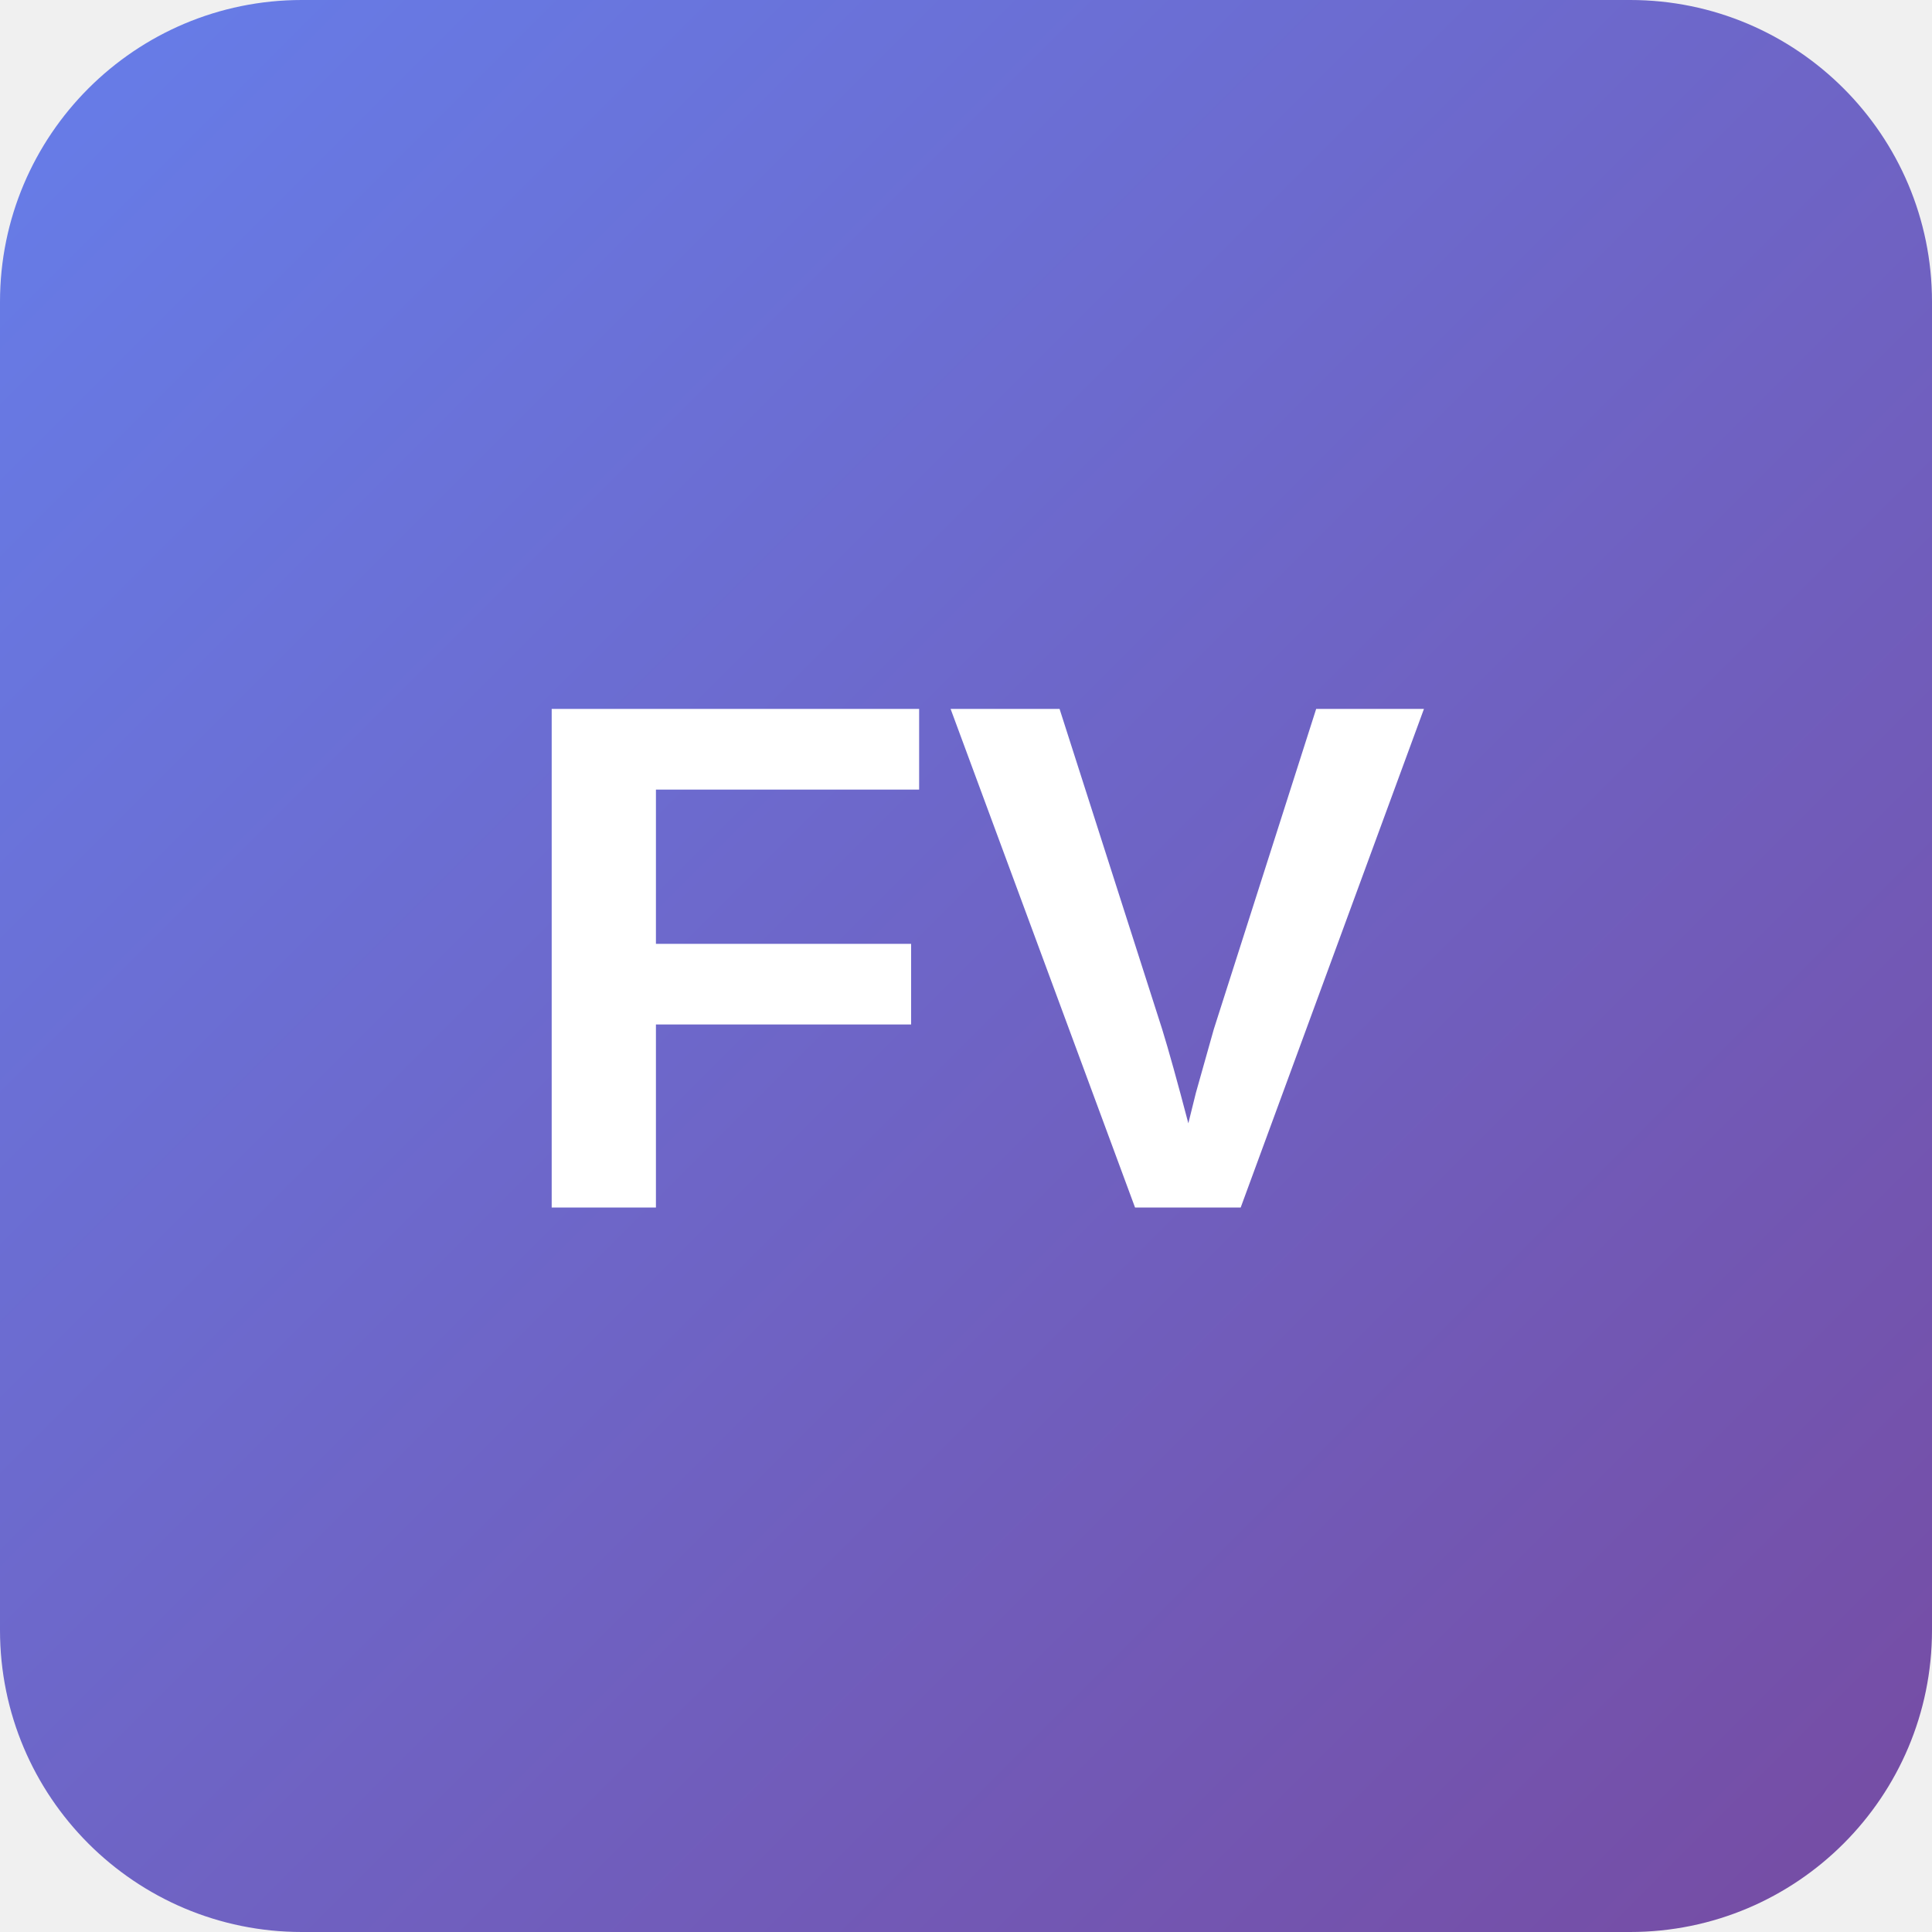
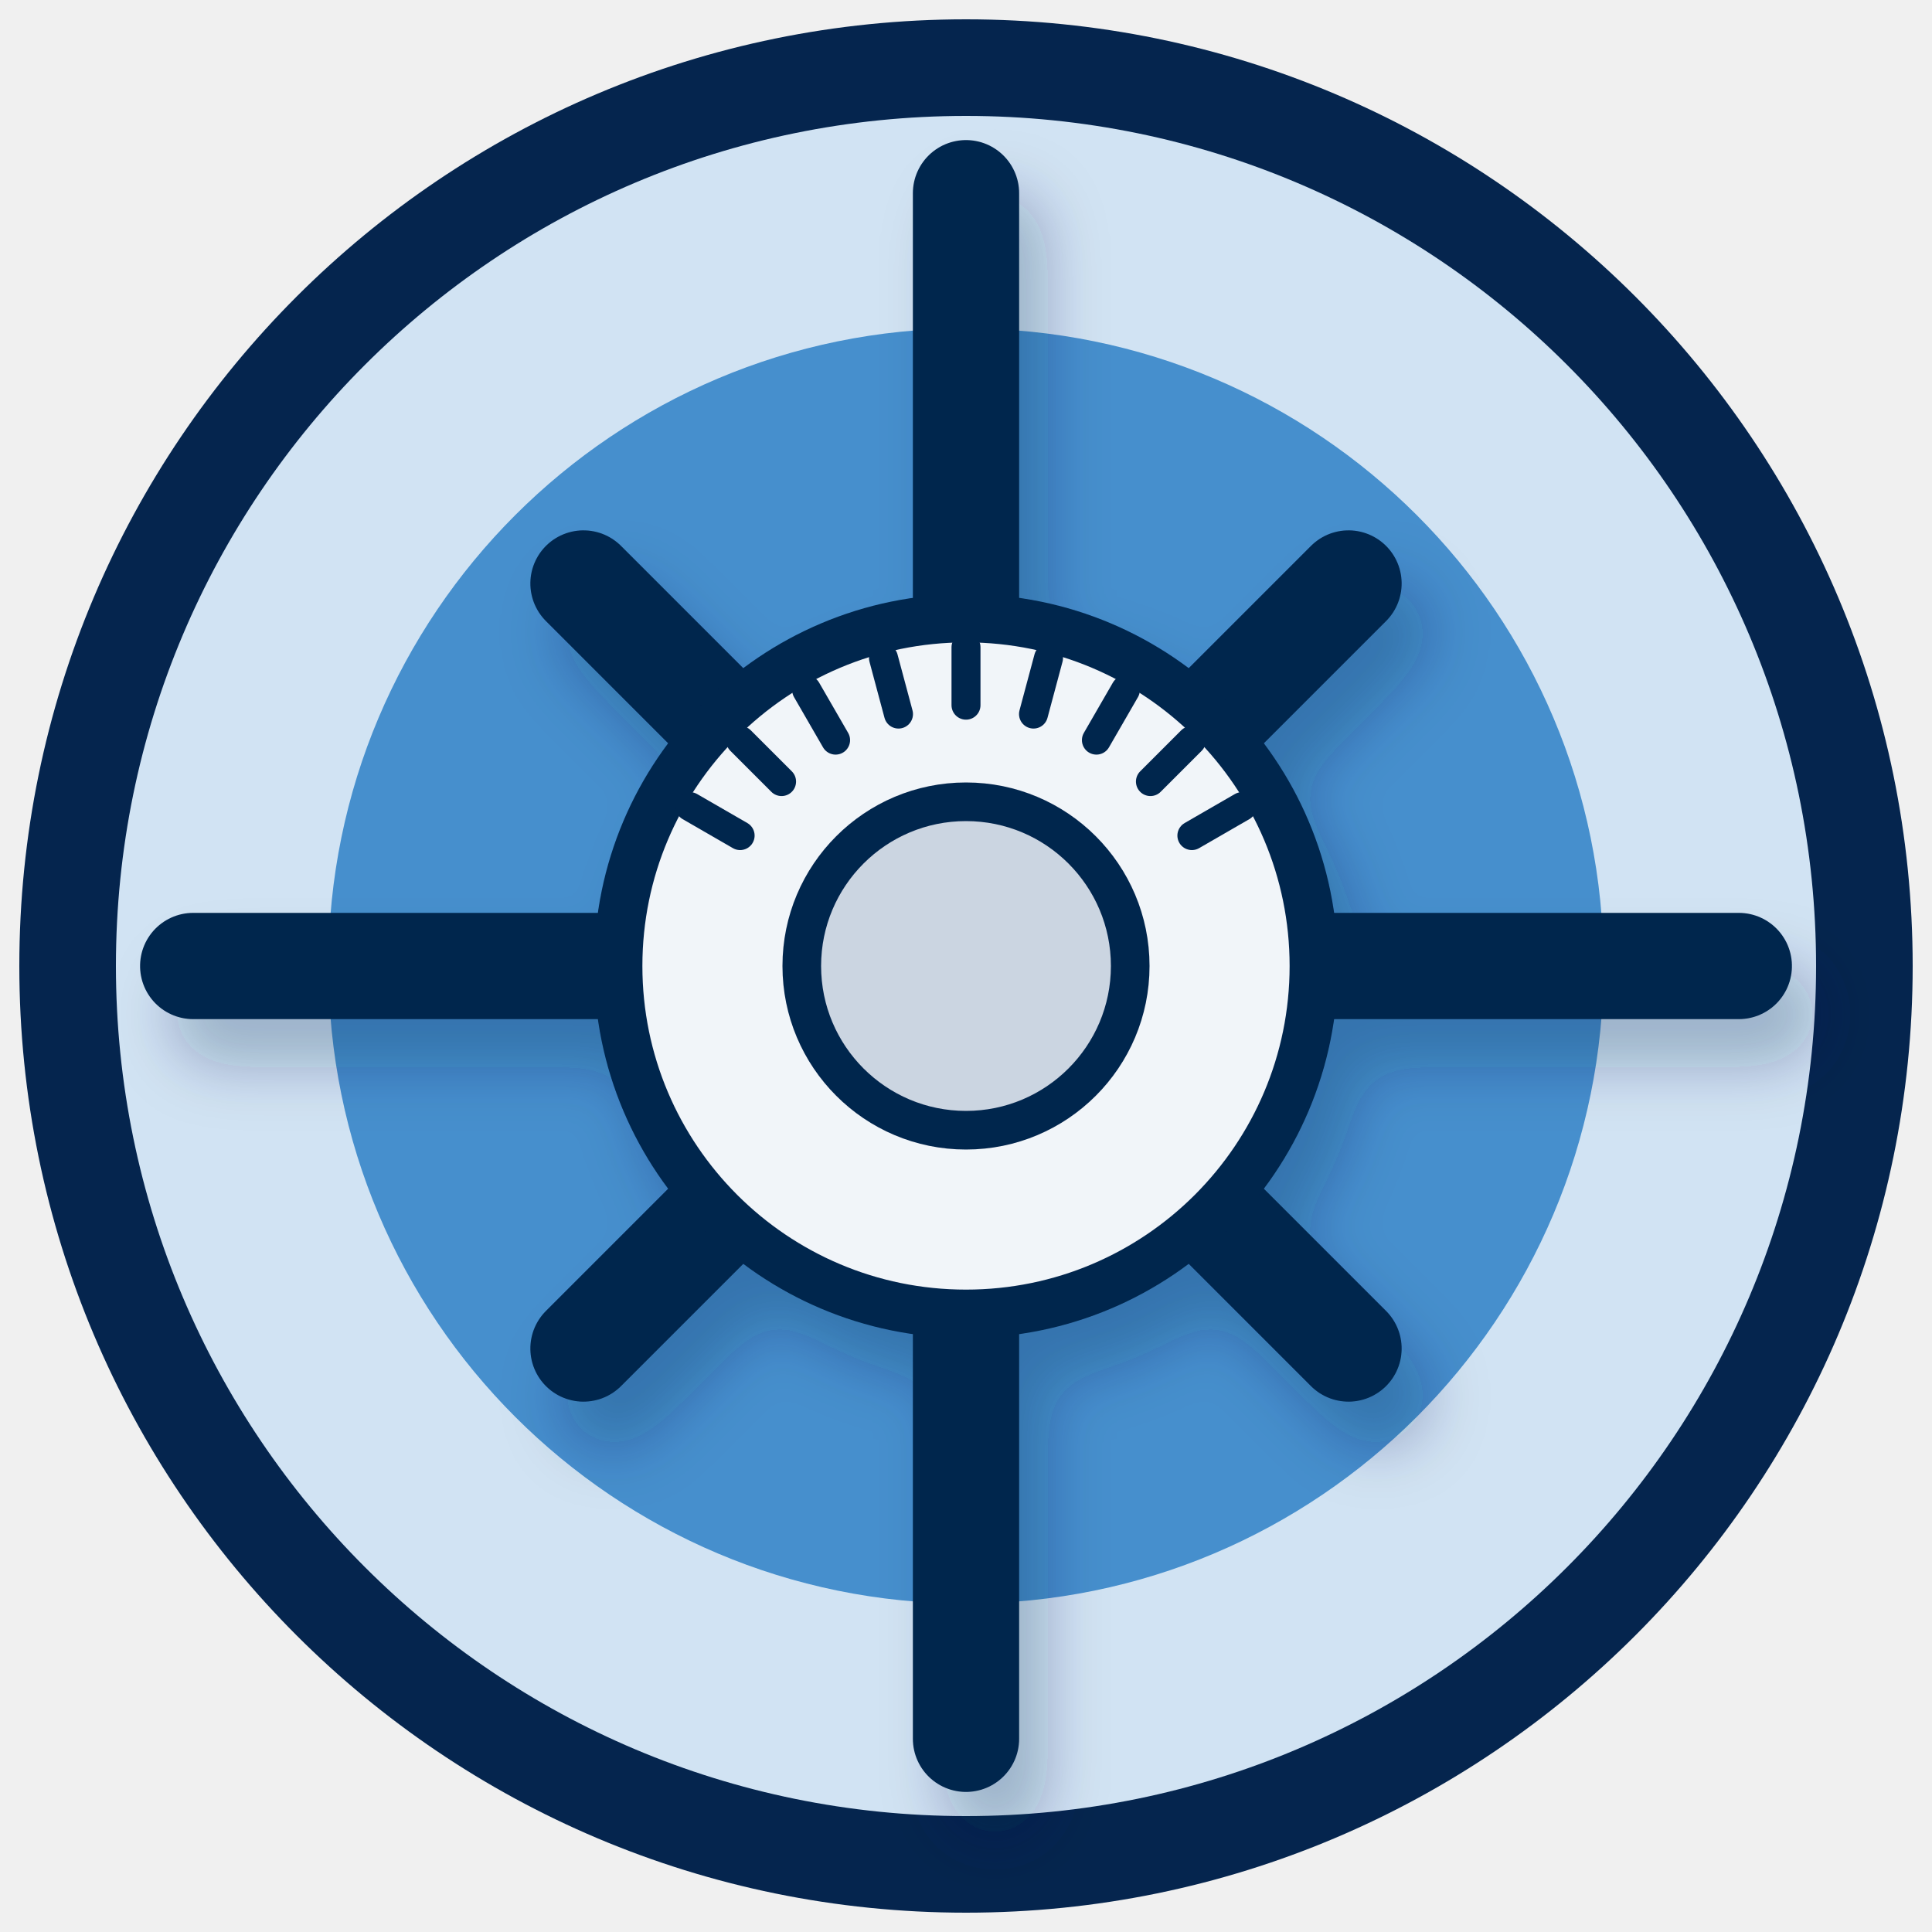
- <svg xmlns="http://www.w3.org/2000/svg" width="128" height="128" viewBox="0 0 128 128">
+ <svg xmlns="http://www.w3.org/2000/svg" viewBox="0 0 100 100" width="100%" height="100%">
  <defs>
-     <linearGradient id="grad" x1="0%" y1="0%" x2="100%" y2="100%">
-       <stop offset="0%" style="stop-color:#667eea;stop-opacity:1" />
-       <stop offset="100%" style="stop-color:#764ba2;stop-opacity:1" />
-     </linearGradient>
+     <filter id="shadow" x="-20%" y="-20%" width="140%" height="140%">
+       <feDropShadow dx="1.5" dy="2.5" stdDeviation="1.5" flood-color="#05254E" flood-opacity="0.25" />
+     </filter>
  </defs>
-   <rect width="128" height="128" rx="20" fill="url(#grad)" />
-   <text x="64" y="80" font-family="Arial, sans-serif" font-size="48" font-weight="bold" text-anchor="middle" fill="white">FV</text>
+   <circle cx="50" cy="50" r="49" fill="#05254E" />
+   <circle cx="50" cy="50" r="44" fill="#D1E3F3" />
+   <circle cx="50" cy="50" r="33" fill="#468FCD" />
+   <g filter="url(#shadow)">
+     <g stroke="#05254E" stroke-width="5.5" stroke-linecap="round">
+       <line x1="50" y1="50" x2="50" y2="10" />
+       <line x1="50" y1="50" x2="50" y2="10" transform="rotate(90 50 50)" />
+       <line x1="50" y1="50" x2="50" y2="10" transform="rotate(180 50 50)" />
+       <line x1="50" y1="50" x2="50" y2="10" transform="rotate(270 50 50)" />
+       <line x1="50" y1="50" x2="50" y2="22" transform="rotate(45 50 50)" />
+       <line x1="50" y1="50" x2="50" y2="22" transform="rotate(135 50 50)" />
+       <line x1="50" y1="50" x2="50" y2="22" transform="rotate(225 50 50)" />
+       <line x1="50" y1="50" x2="50" y2="22" transform="rotate(315 50 50)" />
+     </g>
+     <circle cx="50" cy="50" r="18" fill="#F1F5F9" stroke="#05254E" stroke-width="2.5" />
+     <g stroke="#05254E" stroke-width="1.5" stroke-linecap="round">
+       <line x1="50" y1="33.5" x2="50" y2="36.5" transform="rotate(-60 50 50)" />
+       <line x1="50" y1="33.5" x2="50" y2="36.5" transform="rotate(-45 50 50)" />
+       <line x1="50" y1="33.5" x2="50" y2="36.5" transform="rotate(-30 50 50)" />
+       <line x1="50" y1="33.5" x2="50" y2="36.5" transform="rotate(-15 50 50)" />
+       <line x1="50" y1="33.5" x2="50" y2="36.5" transform="rotate(0 50 50)" />
+       <line x1="50" y1="33.5" x2="50" y2="36.5" transform="rotate(15 50 50)" />
+       <line x1="50" y1="33.5" x2="50" y2="36.5" transform="rotate(30 50 50)" />
+       <line x1="50" y1="33.5" x2="50" y2="36.5" transform="rotate(45 50 50)" />
+       <line x1="50" y1="33.5" x2="50" y2="36.5" transform="rotate(60 50 50)" />
+     </g>
+     <circle cx="50" cy="50" r="8.5" fill="#CBD5E1" stroke="#05254E" stroke-width="2" />
+   </g>
</svg>
